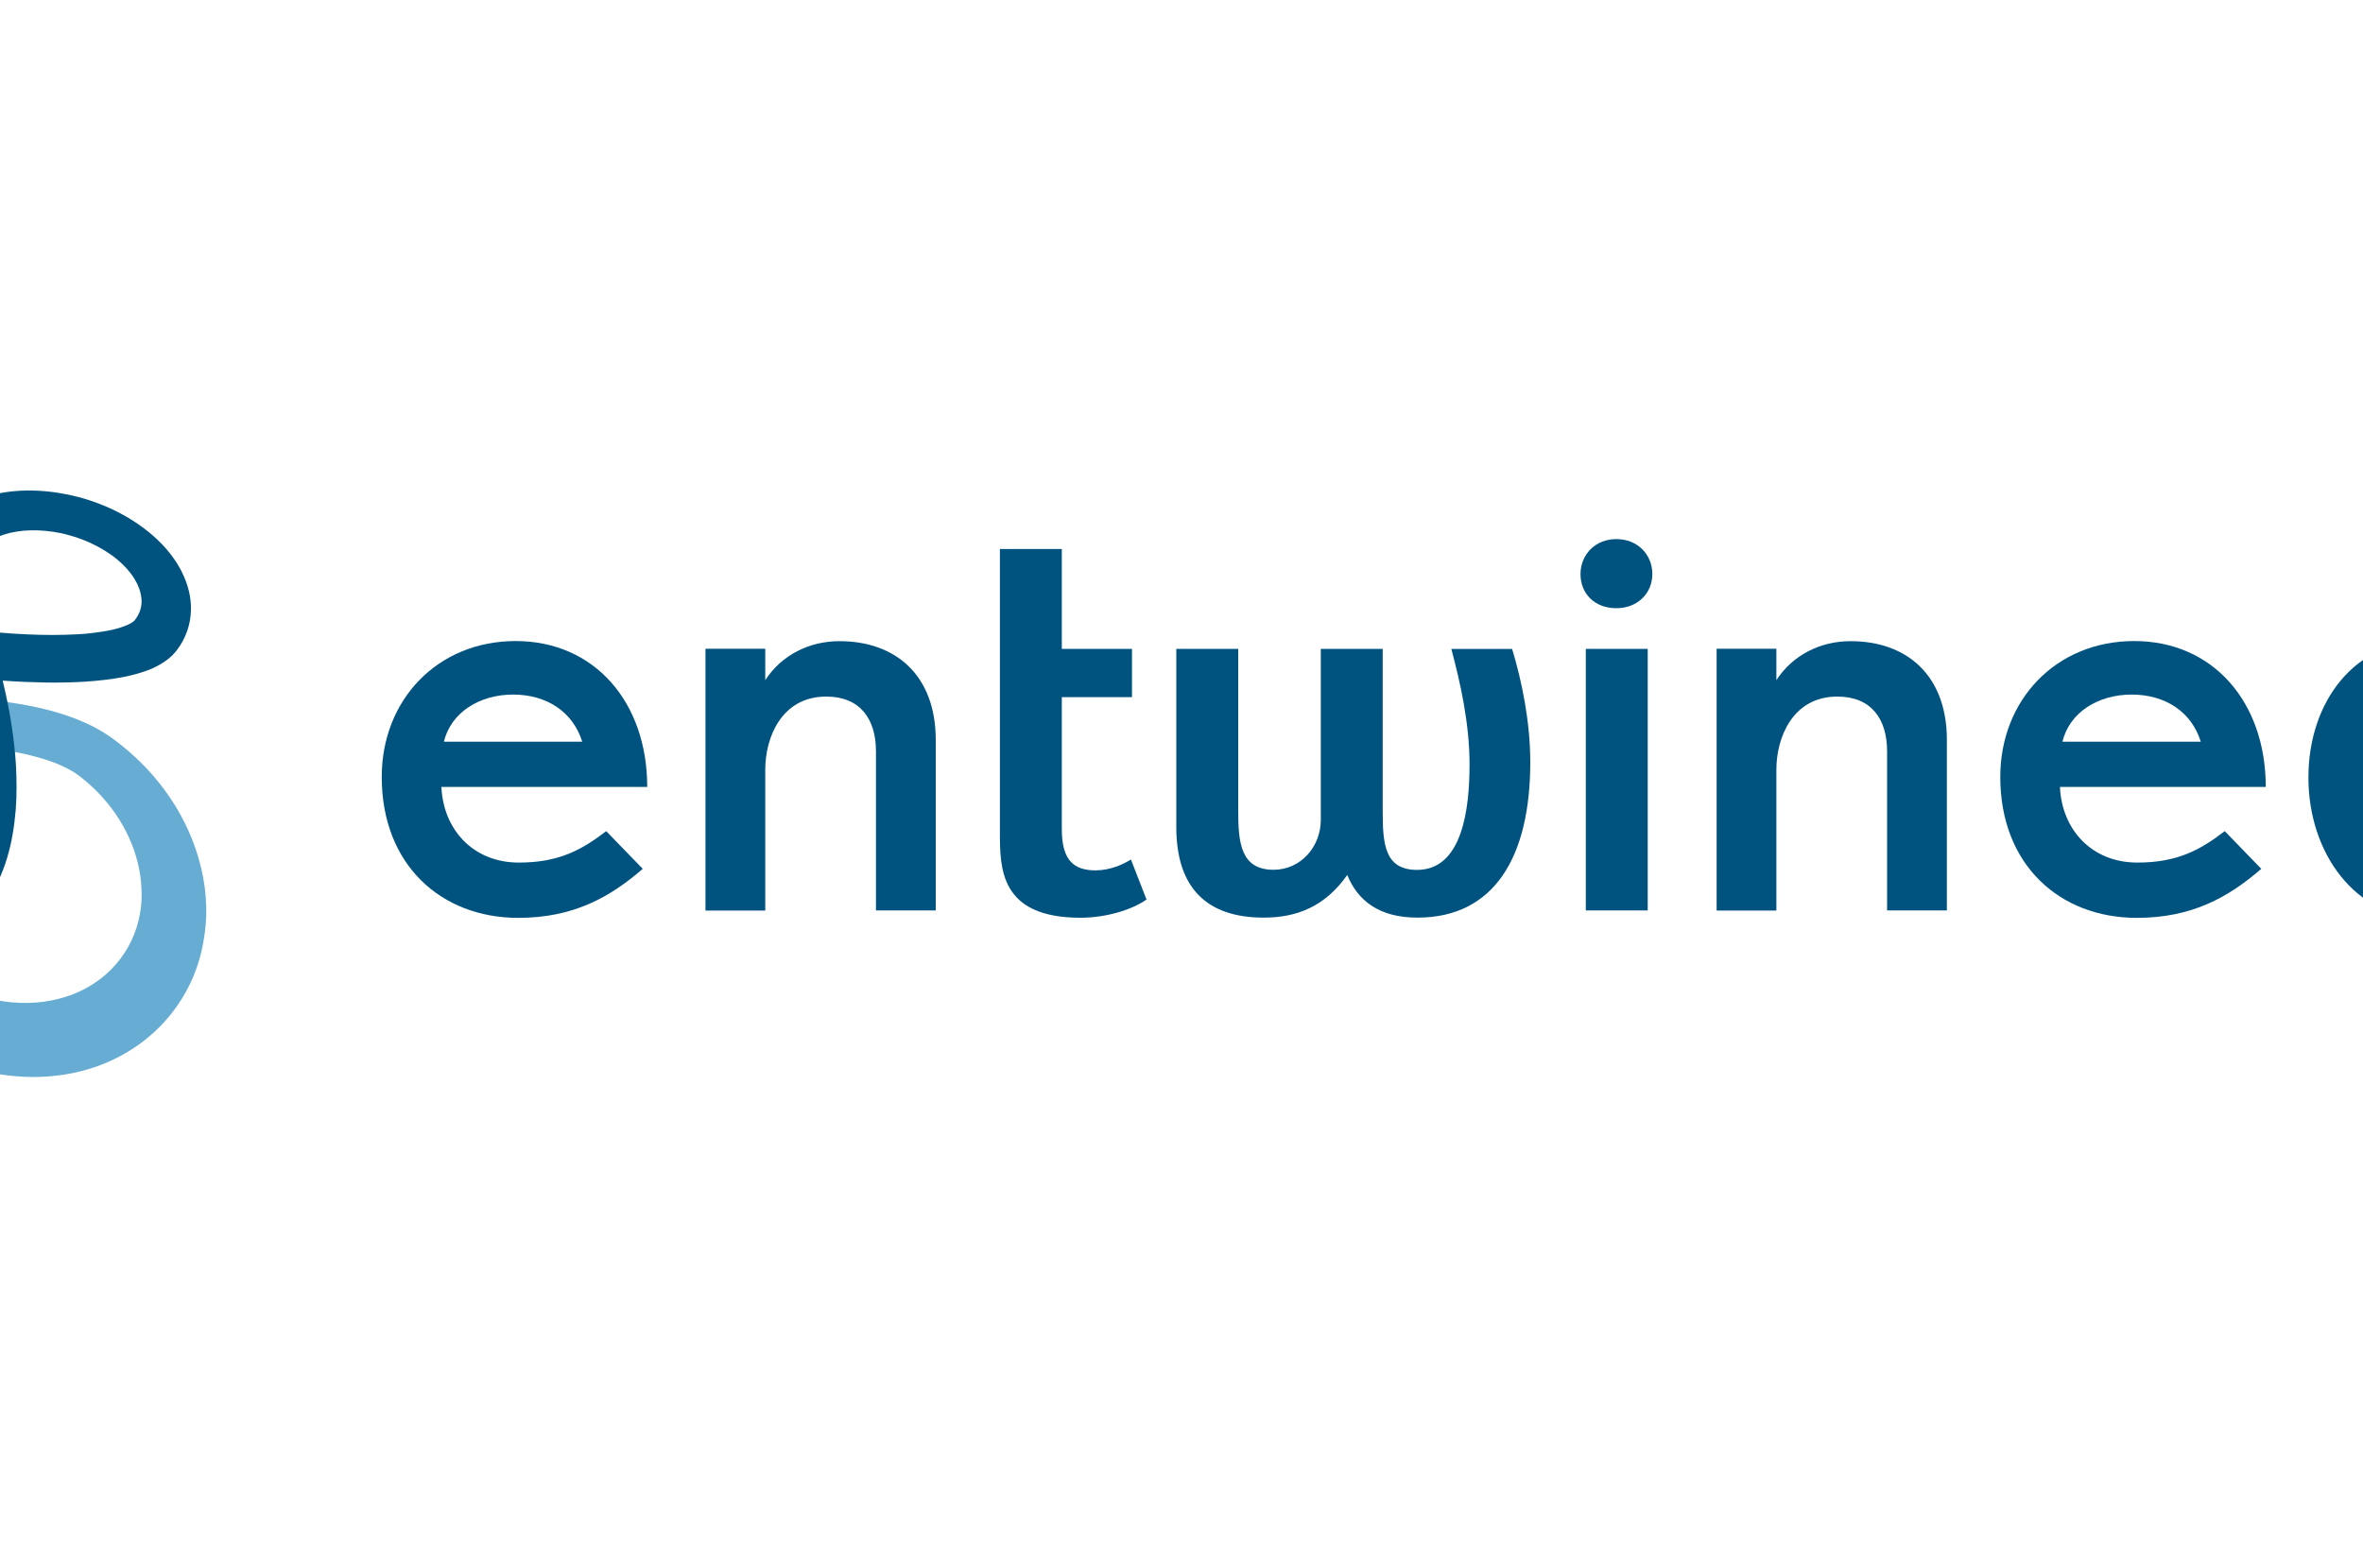
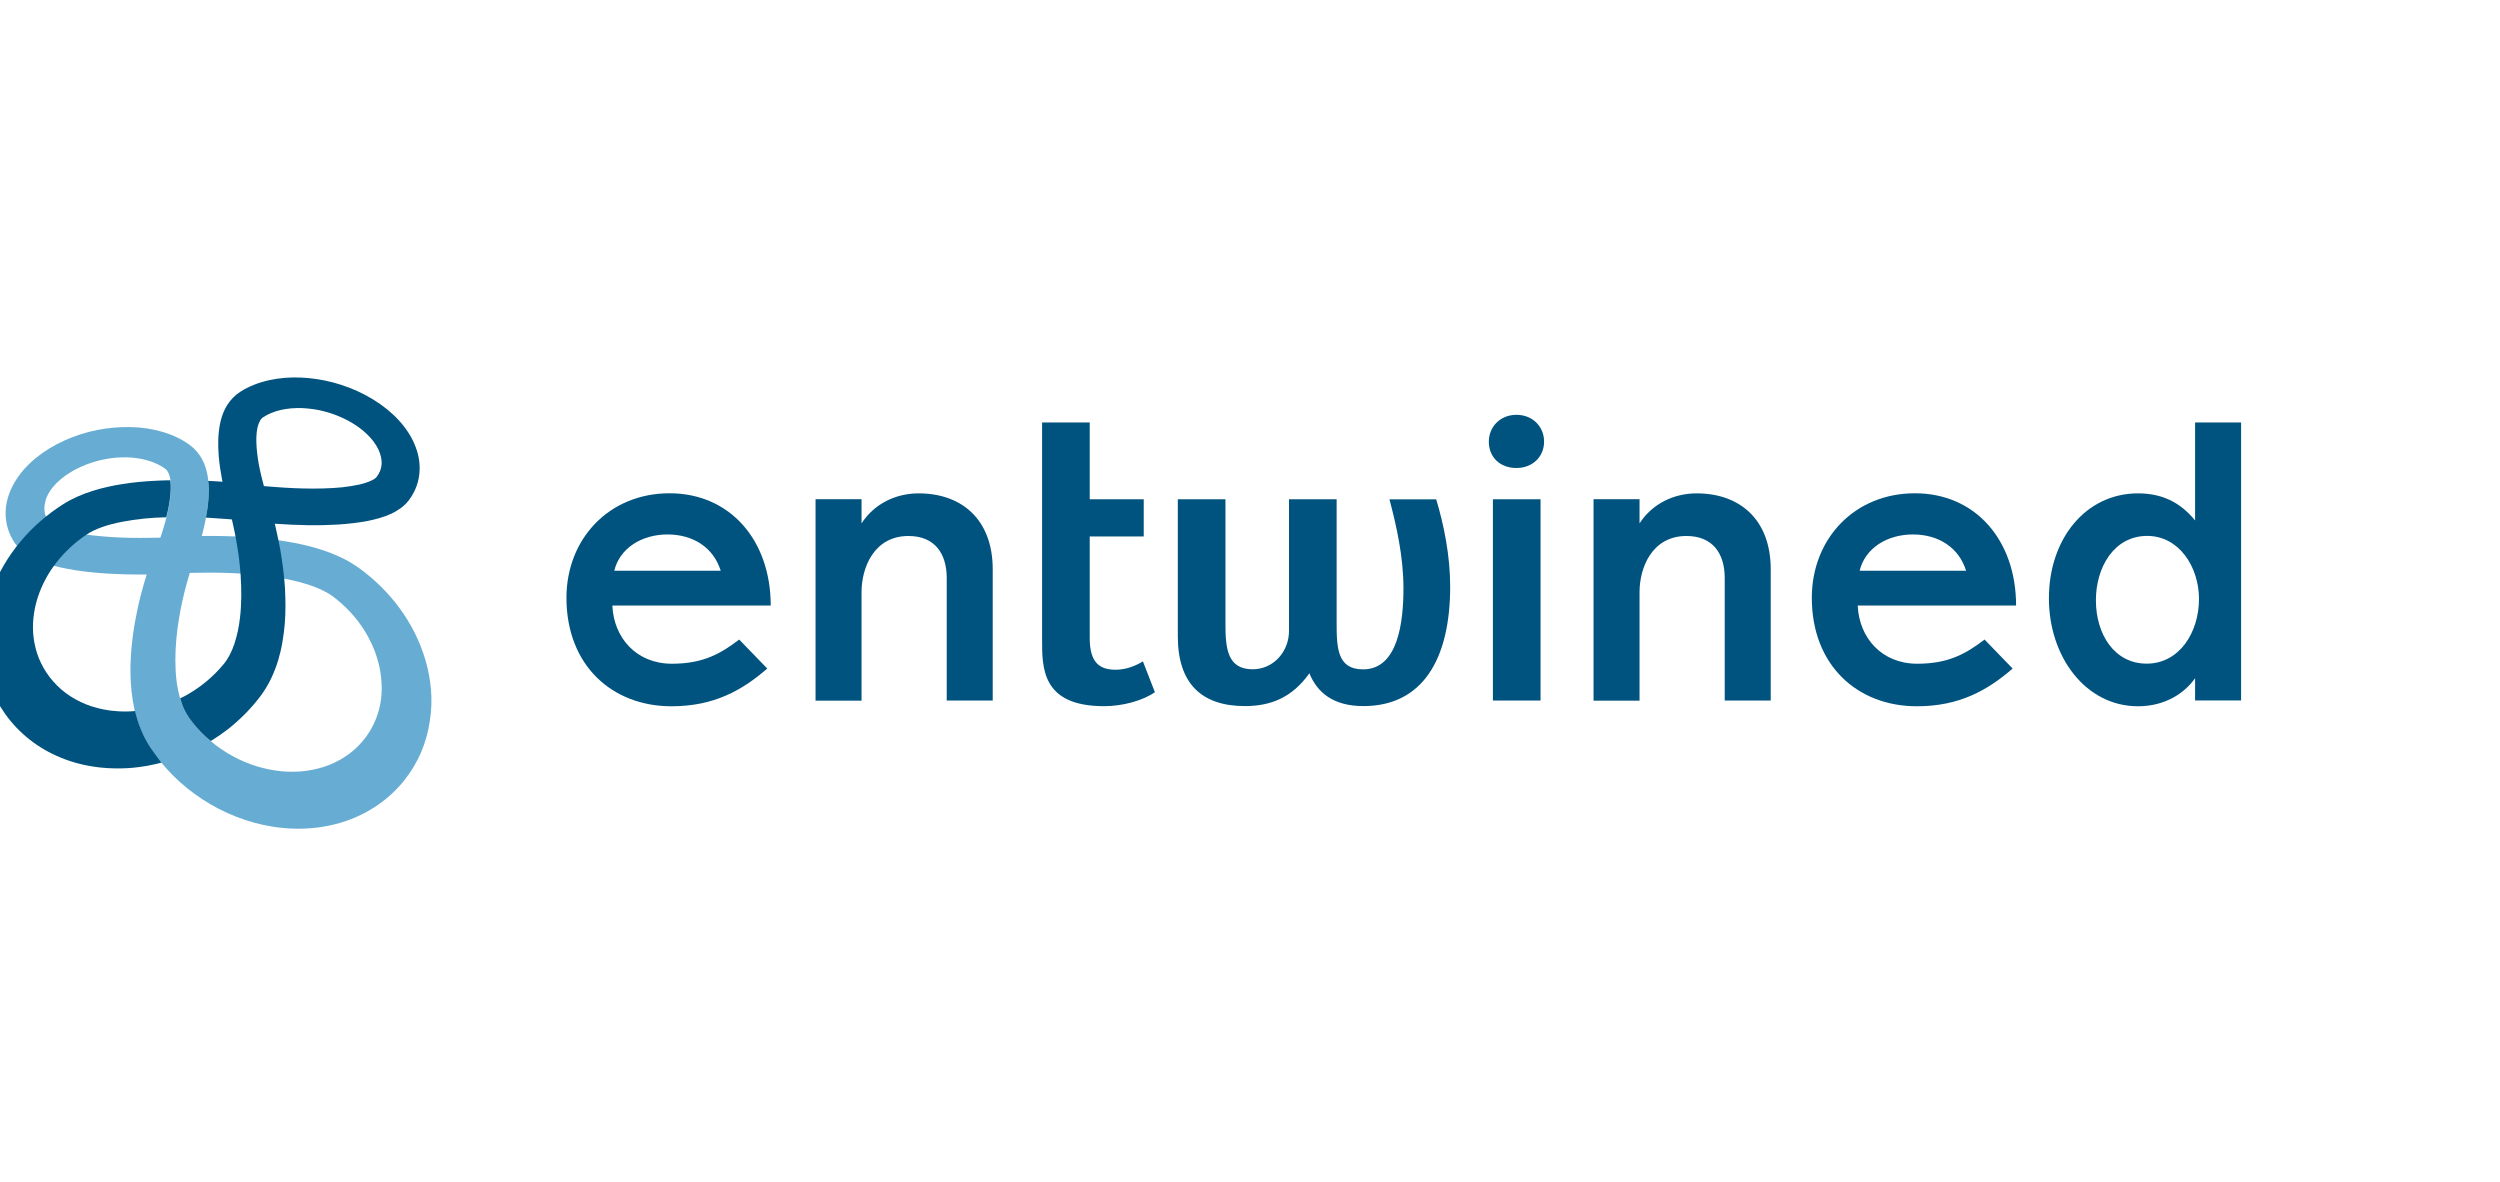
- <svg xmlns="http://www.w3.org/2000/svg" version="1.1" id="Layer_1" x="0px" y="0px" viewBox="80 0 200 132.69" style="enable-background:new 80 0 200 132.69;" xml:space="preserve">
+ <svg xmlns="http://www.w3.org/2000/svg" version="1.1" id="Layer_1" x="0px" y="0px" viewBox="50 0 275 130" style="enable-background:new 80 0 200 132.69;" xml:space="preserve">
  <style type="text/css">
	.ent-st0{fill:#67ADD3;}
	.ent-st1{fill:#01537F;}
</style>
  <g>
    <path class="ent-st0" d="M96.79,72.58c-0.6-2.02-1.55-3.94-2.85-5.7c-1.22-1.66-2.71-3.13-4.42-4.38c-0.46-0.33-0.97-0.65-1.52-0.94   c-0.5-0.26-1.04-0.5-1.59-0.72c-0.51-0.2-1.06-0.38-1.63-0.55c-0.54-0.16-1.1-0.3-1.66-0.42c-1.15-0.25-2.4-0.45-3.71-0.59   c-1.11-0.12-2.3-0.21-3.53-0.27c-0.92-0.04-1.87-0.06-2.82-0.06c-0.29,0-0.58,0-0.86,0.01c0.02-0.09,0.05-0.18,0.07-0.27   c0.09-0.37,0.19-0.77,0.27-1.17c0.08-0.4,0.16-0.81,0.22-1.22c0.05-0.34,0.1-0.67,0.13-1c0.04-0.34,0.06-0.67,0.07-1.01   c0.01-0.33,0-0.66-0.01-0.98c-0.02-0.33-0.06-0.65-0.11-0.97c-0.06-0.34-0.13-0.64-0.23-0.93c-0.1-0.32-0.23-0.63-0.39-0.91   c-0.16-0.3-0.36-0.58-0.57-0.83c-0.22-0.26-0.49-0.51-0.79-0.73c-0.87-0.64-1.91-1.13-3.08-1.46c-1.07-0.31-2.22-0.48-3.44-0.5   c-1.18-0.03-2.39,0.08-3.6,0.31c-1.25,0.25-2.47,0.63-3.62,1.15c-1.2,0.54-2.27,1.2-3.19,1.95c-0.96,0.79-1.73,1.67-2.29,2.61   c-0.63,1.05-0.97,2.14-1.02,3.22c-0.05,1.22,0.28,2.42,0.98,3.48c0.23,0.33,0.51,0.65,0.85,0.93c0.3,0.25,0.65,0.48,1.06,0.7   c0.36,0.19,0.76,0.37,1.19,0.52c0.41,0.15,0.85,0.28,1.3,0.41c0.93,0.24,2,0.44,3.19,0.59c1.02,0.13,2.14,0.23,3.32,0.28   c0.96,0.05,1.96,0.07,3.06,0.07c0.19,0,0.38,0,0.57,0c-0.05,0.16-0.1,0.33-0.16,0.51c-0.14,0.47-0.29,0.98-0.43,1.52   c-0.15,0.55-0.29,1.14-0.42,1.76c-0.11,0.51-0.21,1.04-0.31,1.58c-0.1,0.55-0.18,1.13-0.25,1.71c-0.07,0.6-0.13,1.21-0.17,1.84   c-0.04,0.66-0.06,1.31-0.05,1.94c0.01,0.71,0.05,1.37,0.12,2.01c0.08,0.72,0.2,1.42,0.34,2.06c0.17,0.73,0.39,1.43,0.65,2.08   c0.29,0.72,0.64,1.39,1.05,2.01c1.51,2.27,3.44,4.19,5.75,5.7c2.35,1.54,5.02,2.58,7.71,3.01c0.95,0.15,1.9,0.23,2.84,0.23   c1.81,0,3.58-0.28,5.22-0.84c2.55-0.87,4.76-2.4,6.39-4.42c1.55-1.92,2.52-4.16,2.87-6.66C97.63,77.07,97.45,74.83,96.79,72.58z    M55.31,54.33c0.15-0.28,0.35-0.55,0.57-0.82c0.23-0.27,0.49-0.53,0.79-0.78c0.3-0.26,0.64-0.5,0.99-0.72   c0.36-0.23,0.76-0.44,1.17-0.63c0.42-0.19,0.85-0.36,1.28-0.5c0.42-0.14,0.86-0.25,1.3-0.34c0.43-0.09,0.87-0.15,1.3-0.19   c0.32-0.03,0.65-0.04,0.97-0.04c0.1,0,0.2,0,0.3,0c0.42,0.01,0.83,0.05,1.21,0.11c0.39,0.06,0.77,0.14,1.13,0.25   c0.36,0.11,0.7,0.24,1.01,0.39c0.32,0.16,0.61,0.33,0.86,0.52c0.06,0.05,0.12,0.1,0.17,0.17c0.06,0.07,0.11,0.16,0.16,0.26   c0.06,0.11,0.1,0.24,0.14,0.37c0.04,0.15,0.08,0.32,0.1,0.49c0.04,0.29,0.05,0.61,0.04,0.95c-0.01,0.35-0.04,0.73-0.1,1.13   c-0.06,0.41-0.13,0.82-0.22,1.23c-0.09,0.43-0.2,0.85-0.31,1.24c-0.06,0.2-0.11,0.4-0.17,0.6c-0.06,0.19-0.12,0.38-0.17,0.56   l-0.19,0.56c-0.14,0-0.29,0.01-0.45,0.01h0c-0.52,0.01-1.12,0.02-1.77,0.02c-0.65,0-1.35-0.01-2.08-0.04   c-0.72-0.03-1.45-0.07-2.19-0.14c-0.75-0.06-1.47-0.15-2.13-0.26c-0.67-0.11-1.29-0.25-1.83-0.41c-0.52-0.15-0.96-0.33-1.29-0.51   c-0.36-0.2-0.49-0.35-0.53-0.4c-0.17-0.24-0.3-0.49-0.38-0.75c-0.08-0.24-0.11-0.49-0.11-0.74c0-0.25,0.04-0.51,0.12-0.78   C55.04,54.88,55.16,54.6,55.31,54.33z M69.93,61.98L69.93,61.98C69.93,61.98,69.93,61.98,69.93,61.98L69.93,61.98z M68.55,60.26   l-0.05-0.01l0-0.01L68.55,60.26C68.55,60.26,68.55,60.26,68.55,60.26z M91.83,77.43c-0.14,0.76-0.38,1.49-0.7,2.17   c-0.34,0.72-0.78,1.4-1.31,2.01c-0.54,0.63-1.18,1.18-1.88,1.64c-0.7,0.46-1.48,0.83-2.3,1.1c-0.83,0.27-1.71,0.44-2.61,0.51   c-0.91,0.07-1.85,0.03-2.77-0.11c-0.92-0.14-1.85-0.37-2.76-0.71c-0.9-0.33-1.76-0.75-2.58-1.26c-0.82-0.5-1.58-1.08-2.27-1.73   c-0.69-0.64-1.32-1.35-1.86-2.11c-0.21-0.29-0.42-0.65-0.58-1.02c-0.17-0.38-0.32-0.8-0.44-1.24c-0.12-0.44-0.22-0.91-0.3-1.41   c-0.07-0.48-0.12-1-0.15-1.53c-0.04-0.73-0.04-1.52,0-2.35c0.04-0.73,0.11-1.49,0.21-2.28c0.1-0.73,0.22-1.43,0.34-2.09   c0.13-0.64,0.26-1.25,0.4-1.81c0.07-0.27,0.13-0.53,0.21-0.8c0.07-0.24,0.13-0.47,0.19-0.69l0.21-0.7c0.15,0,0.31-0.01,0.47-0.01   c0.54-0.01,1.17-0.02,1.86-0.02c0.69,0,1.45,0.02,2.23,0.05c0.79,0.03,1.62,0.08,2.46,0.16c0.87,0.07,1.73,0.18,2.56,0.31   c0.88,0.14,1.7,0.31,2.45,0.51c0.8,0.21,1.52,0.45,2.14,0.72c0.65,0.28,1.19,0.58,1.61,0.9c0.61,0.46,1.18,0.97,1.7,1.51   c0.53,0.55,1.01,1.14,1.42,1.74c0.43,0.62,0.8,1.28,1.11,1.95c0.32,0.69,0.57,1.4,0.75,2.11c0.19,0.74,0.3,1.49,0.33,2.22   C92.02,75.95,91.97,76.7,91.83,77.43z M69.88,62.13L69.88,62.13L70,62.16l0,0.01L69.88,62.13z" />
    <g>
      <path class="ent-st1" d="M117.36,66.62c0.16,3.57,2.66,6.39,6.55,6.39c3.46,0,5.38-1.12,7.4-2.66l3.09,3.19    c-2.77,2.4-5.86,4.15-10.54,4.15c-6.5,0-11.55-4.47-11.55-11.93c0-6.49,4.69-11.5,11.34-11.5c6.65,0,11.13,5.16,11.13,12.35    H117.36z M123.43,58.79c-2.88,0-5.27,1.54-5.86,3.99h11.71C128.48,60.23,126.25,58.79,123.43,58.79z" />
      <path class="ent-st1" d="M154.14,77.05V63.59c0-2.72-1.33-4.63-4.21-4.63c-3.78,0-5.16,3.46-5.16,6.18v11.93h-5.06V54.91h5.06v2.66    c1.38-2.13,3.73-3.3,6.28-3.3c4.74,0,8.15,2.87,8.15,8.36v14.43H154.14z" />
      <path class="ent-st1" d="M169.87,46.47v8.45h5.94v4.09h-5.94v11.18c0,2.68,1.06,3.48,2.86,3.48c1.19,0,2.29-0.48,2.99-0.92l1.32,3.39    c-1.32,0.92-3.52,1.54-5.59,1.54c-6.86,0-6.82-4.22-6.82-7.31v-23.9H169.87z" />
      <path class="ent-st1" d="M207.98,54.92c0.84,2.77,1.54,6.21,1.54,9.59c0,8.01-3.04,13.16-9.55,13.16c-3.26,0-5.06-1.45-5.94-3.61    c-1.89,2.68-4.27,3.61-7.08,3.61c-4.75,0-7.39-2.46-7.39-7.66V54.92h5.24v13.73c0,2.68,0.22,4.97,2.99,4.97c2.33,0,4-1.98,4-4.22    V54.92h5.24v13.69c0,2.77,0.13,5.02,2.91,5.02c3.83,0,4.44-5.15,4.44-8.93c0-3.48-0.79-6.95-1.54-9.77H207.98z" />
      <path class="ent-st1" d="M216.81,45.63c1.8,0,3.04,1.32,3.04,2.95c0,1.67-1.28,2.9-3.04,2.9c-1.85,0-3.04-1.23-3.04-2.9    C213.78,46.95,215.01,45.63,216.81,45.63z M214.22,77.05V54.92h5.24v22.14H214.22z" />
      <path class="ent-st1" d="M239.72,77.05V63.59c0-2.72-1.33-4.63-4.21-4.63c-3.78,0-5.16,3.46-5.16,6.18v11.93h-5.06V54.91h5.06v2.66    c1.38-2.13,3.73-3.3,6.28-3.3c4.74,0,8.15,2.87,8.15,8.36v14.43H239.72z" />
      <path class="ent-st1" d="M254.35,66.62c0.16,3.57,2.66,6.39,6.55,6.39c3.46,0,5.38-1.12,7.4-2.66l3.09,3.19    c-2.77,2.4-5.86,4.15-10.54,4.15c-6.5,0-11.55-4.47-11.55-11.93c0-6.49,4.69-11.5,11.34-11.5c6.66,0,11.13,5.16,11.13,12.35    H254.35z M260.42,58.79c-2.88,0-5.27,1.54-5.86,3.99h11.71C265.48,60.23,263.24,58.79,260.42,58.79z" />
      <path class="ent-st1" d="M291.46,77.05v-2.45c-1.12,1.6-3.25,3.09-6.28,3.09c-5.75,0-9.8-5.43-9.8-11.87c0-6.55,4.05-11.55,9.8-11.55    c2.61,0,4.63,0.96,6.28,2.98V46.47h5.06v30.58H291.46z M286.19,58.95c-3.62,0-5.64,3.41-5.64,7.08c0,3.73,2.02,6.97,5.59,6.97    c3.57,0,5.75-3.41,5.75-7.13C291.88,62.36,289.7,58.95,286.19,58.95z" />
    </g>
    <g>
      <path class="ent-st1" d="M66.54,82.22c-0.41-0.62-0.76-1.29-1.05-2.01c-0.26-0.63-0.47-1.3-0.63-2c-0.02,0-0.03,0.01-0.05,0.01    c-0.78,0.07-1.58,0.06-2.39-0.03l-0.38-0.04c-0.9-0.13-1.76-0.35-2.57-0.67c-0.8-0.32-1.55-0.74-2.23-1.24    c-0.67-0.5-1.27-1.1-1.78-1.76c-0.49-0.64-0.89-1.34-1.19-2.09c-0.28-0.7-0.47-1.45-0.57-2.21c-0.09-0.73-0.1-1.49-0.02-2.24    c0.08-0.72,0.23-1.46,0.46-2.19c0.23-0.7,0.52-1.39,0.88-2.06c0.35-0.65,0.76-1.28,1.23-1.87c0.46-0.59,0.98-1.14,1.53-1.65    c0.55-0.5,1.15-0.98,1.79-1.4c0.44-0.29,1-0.56,1.66-0.79c0.64-0.23,1.37-0.42,2.19-0.58c0.76-0.15,1.59-0.27,2.48-0.36    c0.77-0.08,1.58-0.12,2.39-0.14c0.06-0.23,0.12-0.46,0.17-0.7c0.09-0.41,0.16-0.82,0.22-1.23c0.06-0.4,0.09-0.78,0.1-1.13    c0.01-0.34,0-0.66-0.04-0.95c0-0.02-0.01-0.04-0.01-0.06c-0.52,0.01-1.03,0.02-1.54,0.05c-1.31,0.06-2.55,0.18-3.69,0.36    c-0.57,0.09-1.13,0.19-1.68,0.32c-0.58,0.13-1.14,0.28-1.67,0.45c-0.57,0.18-1.12,0.39-1.64,0.62c-0.56,0.25-1.09,0.53-1.57,0.84    c-1.78,1.13-3.36,2.51-4.68,4.09c-1.4,1.68-2.48,3.53-3.2,5.51c-0.8,2.2-1.12,4.42-0.95,6.62c0.2,2.51,1.02,4.81,2.45,6.83    c1.5,2.12,3.61,3.79,6.1,4.81c1.59,0.66,3.32,1.05,5.14,1.16c0.06,0,0.12,0.01,0.18,0.01c0.91,0.05,1.82,0.03,2.69-0.05    c1.03-0.1,2.07-0.29,3.09-0.56C67.34,83.33,66.92,82.79,66.54,82.22z" />
      <path class="ent-st1" d="M95.36,48.35L95.36,48.35c-0.5-0.98-1.22-1.91-2.12-2.75c-0.87-0.81-1.9-1.54-3.06-2.15    c-1.11-0.59-2.3-1.05-3.54-1.38c-1.19-0.31-2.38-0.49-3.57-0.54c-1.21-0.05-2.38,0.05-3.46,0.29c-1.19,0.26-2.26,0.69-3.17,1.27    c-0.31,0.2-0.58,0.42-0.82,0.67c-0.23,0.24-0.44,0.5-0.63,0.8c-0.17,0.27-0.32,0.57-0.44,0.87c-0.11,0.28-0.21,0.58-0.29,0.93    c-0.07,0.31-0.13,0.63-0.17,0.95c-0.04,0.32-0.06,0.65-0.08,0.98c-0.01,0.33-0.01,0.67,0,1c0.01,0.34,0.03,0.68,0.06,1.01    c0.04,0.42,0.09,0.83,0.15,1.23c0.06,0.41,0.13,0.81,0.2,1.18c0.02,0.09,0.04,0.19,0.05,0.28c-0.19-0.01-0.39-0.03-0.6-0.04    l-0.31-0.02c-0.21-0.01-0.44-0.02-0.66-0.03c0.01,0.14,0.04,0.28,0.05,0.42c0.02,0.32,0.02,0.65,0.01,0.98    c-0.01,0.34-0.03,0.67-0.07,1.01c-0.03,0.33-0.07,0.66-0.13,1c-0.03,0.21-0.08,0.42-0.11,0.63c0.18,0.01,0.36,0.02,0.53,0.03    l0.13,0.01c0.64,0.04,1.22,0.08,1.73,0.12c0.17,0.01,0.32,0.03,0.47,0.04l0.02,0.1c0.04,0.19,0.09,0.39,0.14,0.62    c0.05,0.22,0.1,0.46,0.15,0.71c0.05,0.25,0.1,0.52,0.15,0.79c0.1,0.56,0.2,1.18,0.29,1.83c0.09,0.67,0.16,1.38,0.21,2.1    c0.05,0.79,0.08,1.56,0.07,2.29c-0.01,0.83-0.05,1.62-0.14,2.35l0,0.01c-0.06,0.51-0.14,1.02-0.24,1.5    c-0.11,0.49-0.24,0.96-0.38,1.39c-0.15,0.44-0.32,0.85-0.51,1.21c-0.19,0.36-0.4,0.69-0.64,0.98c-0.59,0.72-1.26,1.39-1.99,1.99    c-0.35,0.29-0.73,0.57-1.13,0.84c-0.4,0.27-0.82,0.52-1.25,0.75c-0.14,0.08-0.29,0.14-0.44,0.21c0.11,0.4,0.24,0.78,0.39,1.12    c0.16,0.36,0.37,0.72,0.58,1.02c0.54,0.76,1.17,1.47,1.86,2.11c0.17,0.16,0.36,0.3,0.54,0.45c0.64-0.39,1.26-0.82,1.86-1.28    c1.36-1.07,2.58-2.3,3.61-3.67c0.44-0.59,0.84-1.24,1.17-1.94c0.3-0.63,0.57-1.32,0.78-2.03c0.19-0.64,0.35-1.3,0.47-2.04    c0.11-0.63,0.19-1.3,0.25-2c0.05-0.62,0.07-1.27,0.07-1.94c0-0.62-0.02-1.24-0.05-1.84c-0.03-0.59-0.09-1.17-0.15-1.72    c-0.06-0.55-0.13-1.09-0.21-1.6c-0.09-0.62-0.2-1.22-0.31-1.78c-0.11-0.55-0.22-1.07-0.33-1.53c-0.04-0.18-0.08-0.36-0.12-0.53    c1.19,0.09,2.48,0.14,3.62,0.16c1.19,0.02,2.31-0.01,3.34-0.07c1.2-0.08,2.28-0.21,3.23-0.39c0.46-0.09,0.9-0.2,1.32-0.32    c0.44-0.13,0.86-0.28,1.23-0.45c0.42-0.19,0.77-0.4,1.09-0.63c0.36-0.26,0.66-0.55,0.91-0.88c0.76-1,1.17-2.18,1.19-3.4    C96.19,50.54,95.91,49.44,95.36,48.35z M76.49,56.07l0.03-0.01v0L76.49,56.07L76.49,56.07z M76.48,56.21L76.48,56.21l0.08-0.03    L76.48,56.21z M77.94,54.22L77.94,54.22L77.94,54.22L77.94,54.22z M91.82,51.78L91.82,51.78c-0.1,0.25-0.24,0.49-0.42,0.72    c-0.04,0.05-0.19,0.2-0.56,0.37c-0.35,0.16-0.79,0.31-1.32,0.43c-0.55,0.12-1.17,0.22-1.85,0.3c-0.67,0.07-1.4,0.11-2.16,0.13    c-0.73,0.02-1.47,0.02-2.19,0c-0.73-0.02-1.43-0.05-2.07-0.09c-0.65-0.04-1.25-0.09-1.77-0.13c-0.16-0.01-0.31-0.03-0.45-0.04    l-0.15-0.57c-0.05-0.18-0.09-0.37-0.14-0.57c-0.05-0.2-0.09-0.4-0.14-0.6c-0.09-0.41-0.17-0.83-0.23-1.26    c-0.06-0.41-0.11-0.83-0.14-1.24c-0.03-0.39-0.04-0.77-0.03-1.13c0.01-0.34,0.05-0.66,0.1-0.94c0.03-0.17,0.08-0.34,0.13-0.49    c0.05-0.13,0.1-0.25,0.16-0.36c0.05-0.1,0.11-0.18,0.17-0.25c0.06-0.07,0.12-0.12,0.18-0.16c0.27-0.18,0.57-0.33,0.89-0.47    c0.32-0.13,0.67-0.24,1.03-0.33c0.36-0.08,0.75-0.14,1.14-0.18c0.39-0.03,0.8-0.04,1.22-0.03c0.42,0.02,0.85,0.06,1.27,0.12    c0.42,0.06,0.86,0.15,1.28,0.27c0.43,0.11,0.86,0.25,1.28,0.42c0.42,0.16,0.84,0.36,1.24,0.57c0.4,0.22,0.78,0.45,1.13,0.7    c0.34,0.24,0.66,0.51,0.94,0.78c0.28,0.27,0.53,0.55,0.74,0.83c0.21,0.28,0.38,0.57,0.52,0.85c0.13,0.28,0.23,0.56,0.29,0.84    c0.06,0.27,0.08,0.53,0.07,0.78C91.96,51.3,91.91,51.55,91.82,51.78z" />
    </g>
  </g>
</svg>
